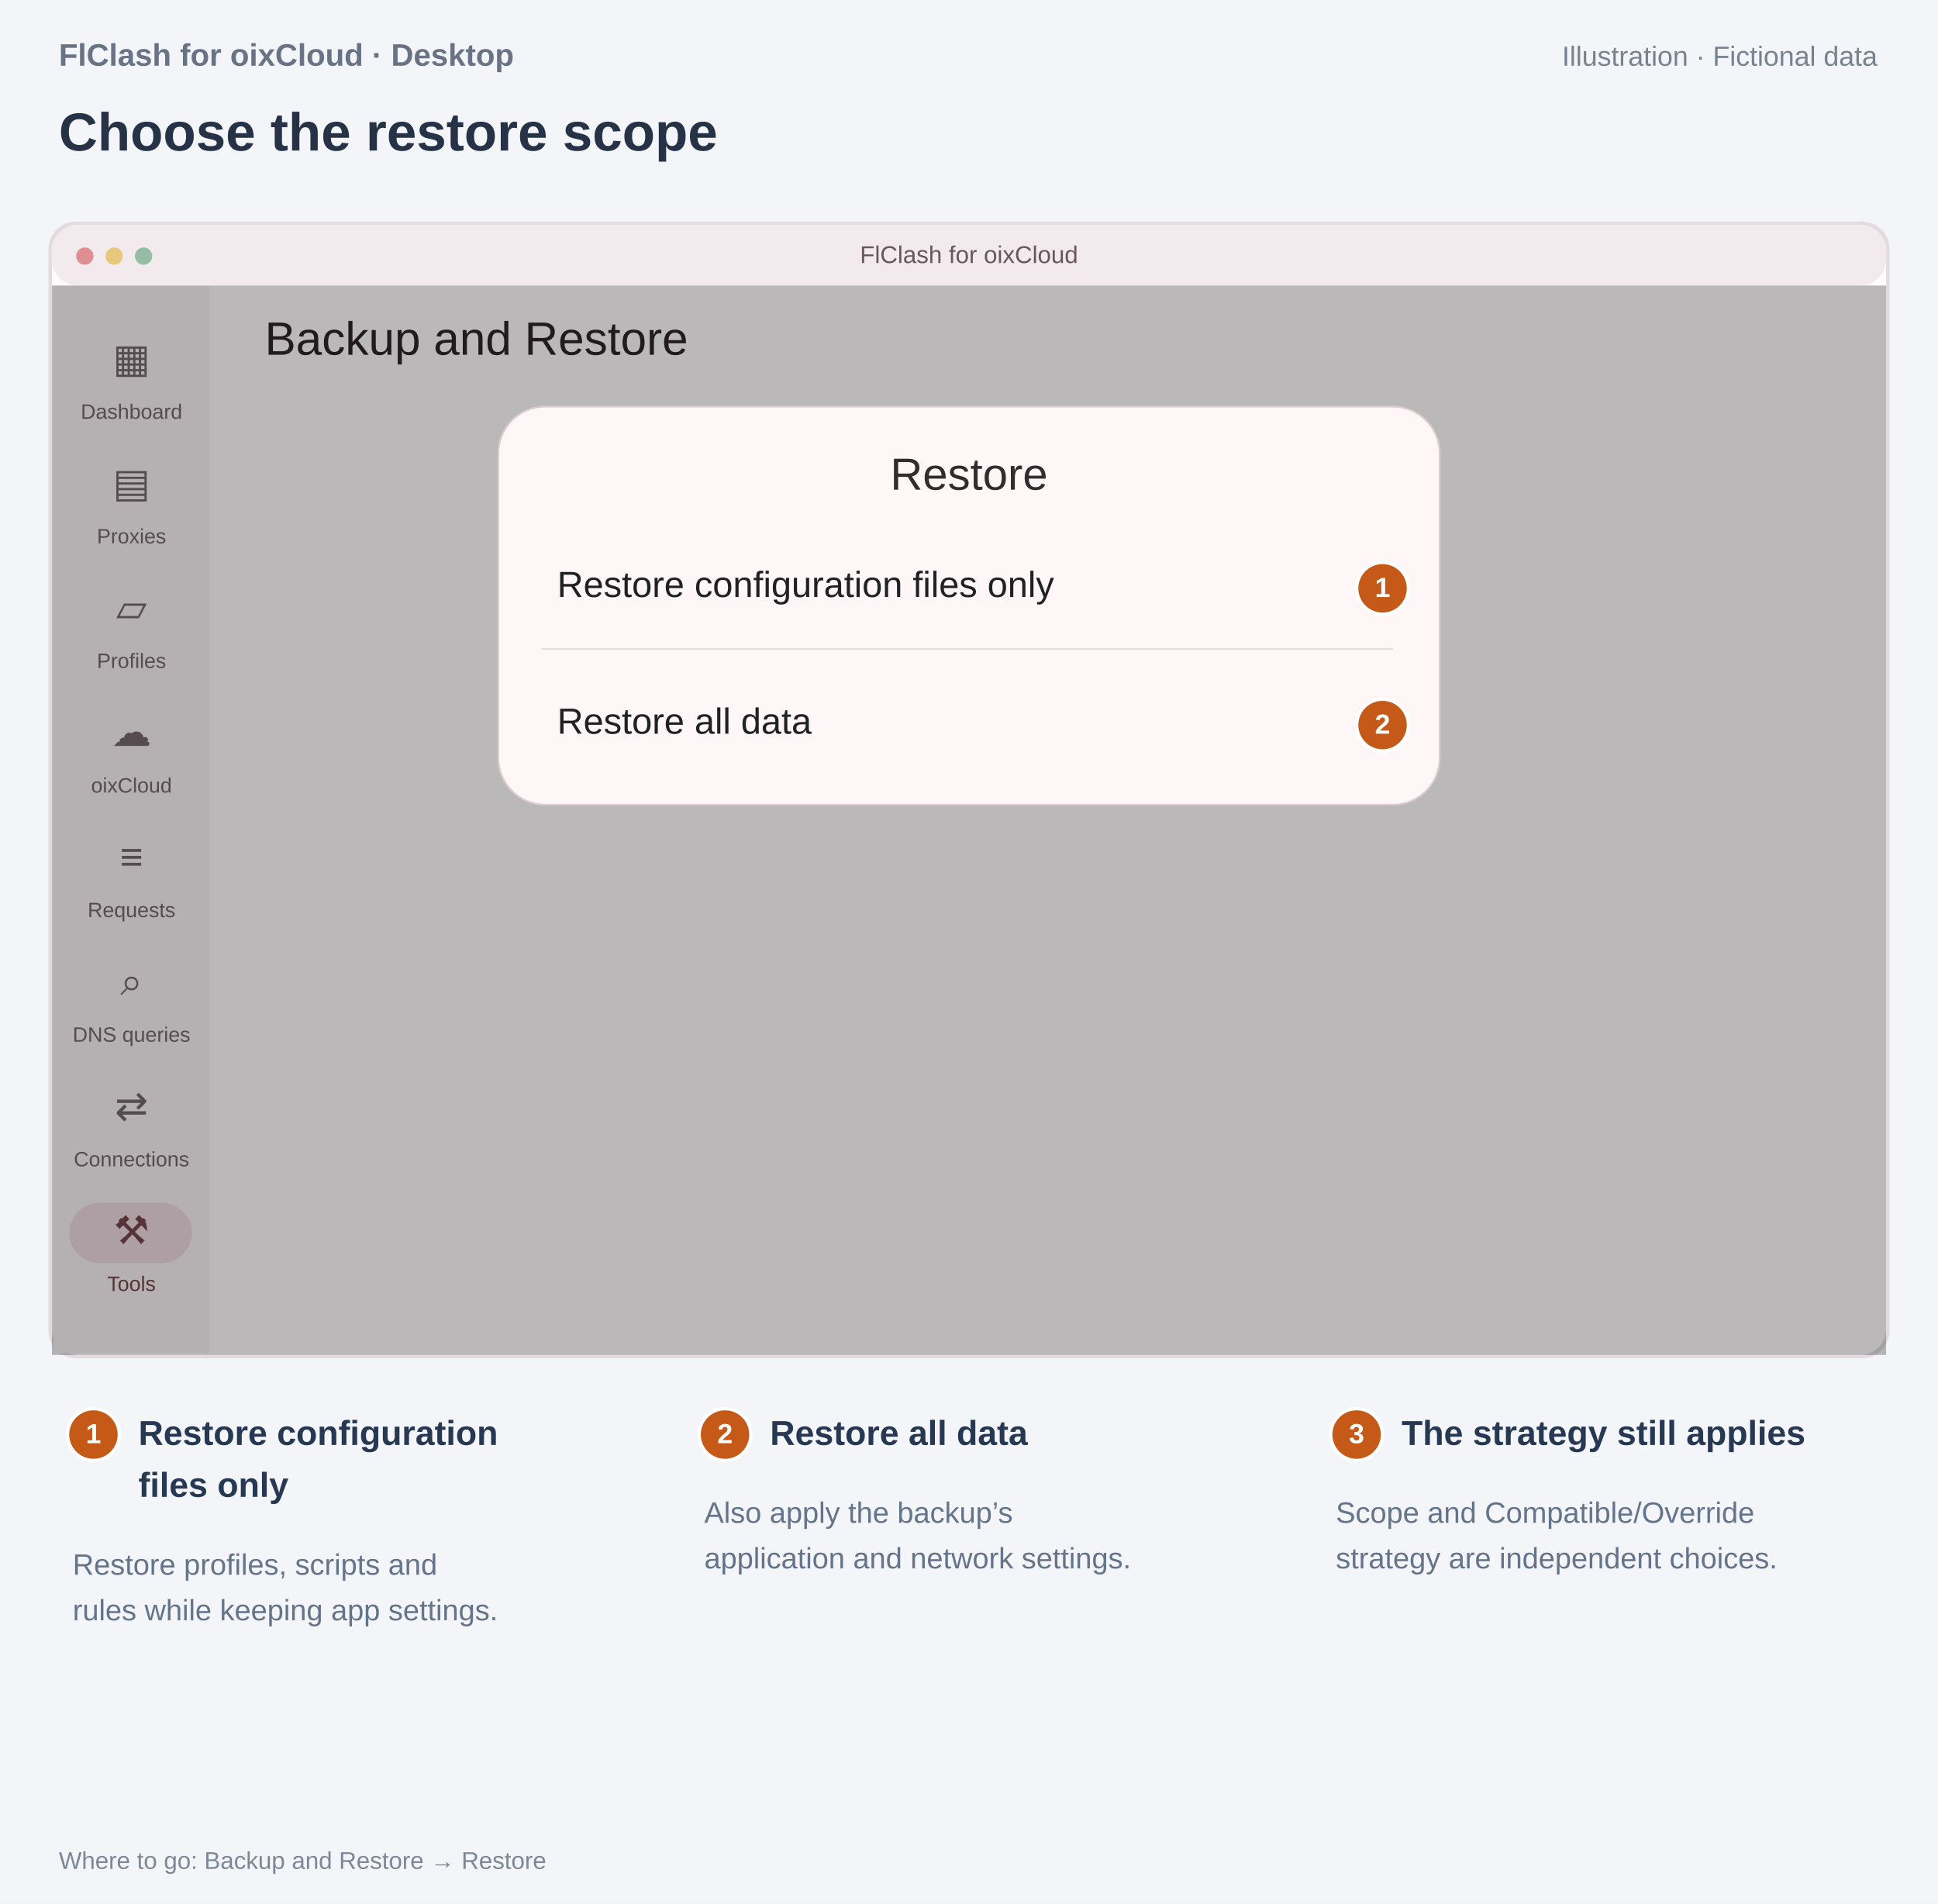
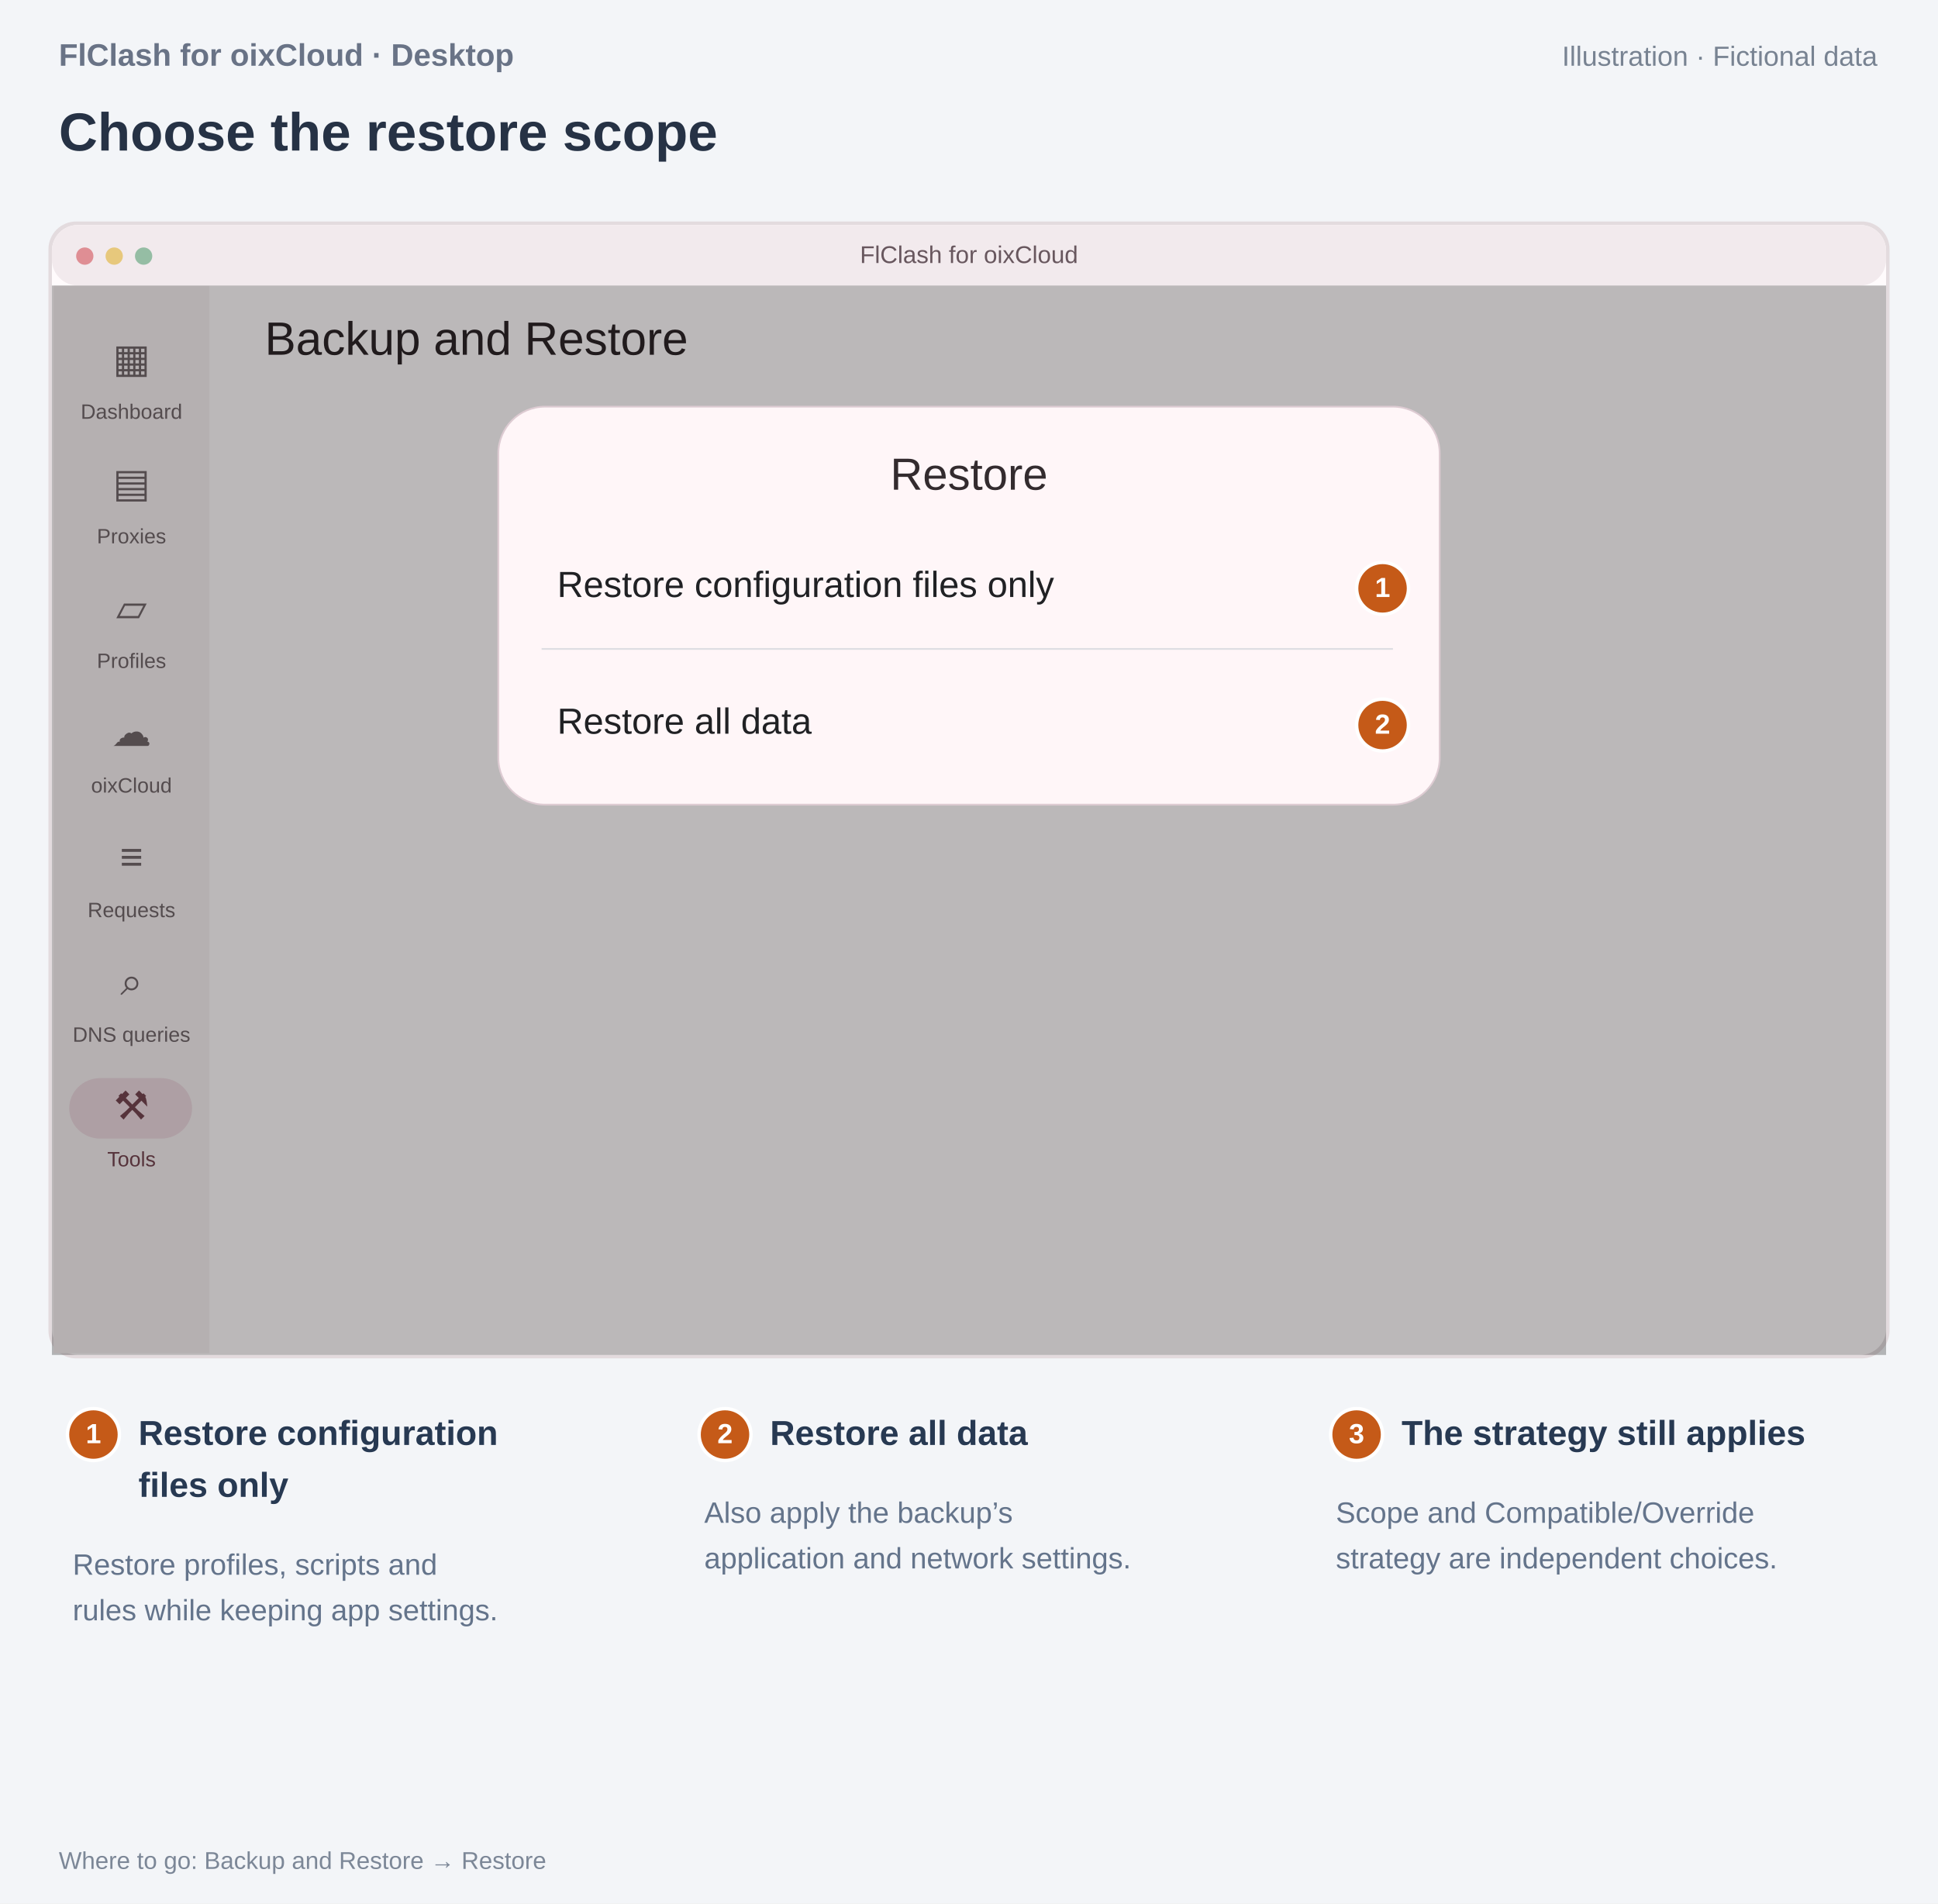
<svg xmlns="http://www.w3.org/2000/svg" width="1120" height="1100" viewBox="0 0 1120 1100" role="img" aria-labelledby="title desc">
  <g font-family="-apple-system,BlinkMacSystemFont,'PingFang SC','Segoe UI',Arial,sans-serif">
    <rect x="0" y="0" width="1120" height="1100" rx="0" fill="#f3f5f8" stroke="none" />
    <text x="34" y="38" font-size="18" fill="#697386" font-weight="600" text-anchor="start">FlClash for oixCloud · Desktop</text>
    <text x="1085" y="38" font-size="16" fill="#788392" font-weight="500" text-anchor="end">Illustration · Fictional data</text>
    <text x="34" y="87" font-size="31" fill="#263245" font-weight="700" text-anchor="start">Choose the restore scope</text>
    <rect x="28" y="128" width="1064" height="657" rx="16" fill="#e3dbde" stroke="none" />
    <rect x="30" y="130" width="1060" height="653" rx="15" fill="#fffbfc" stroke="none" />
    <rect x="30" y="130" width="1060" height="35" rx="15" fill="#f2eaed" stroke="none" />
    <circle cx="49" cy="148" r="5" fill="#df8e94" stroke="none" stroke-width="1" />
    <circle cx="66" cy="148" r="5" fill="#e7c87c" stroke="none" stroke-width="1" />
    <circle cx="83" cy="148" r="5" fill="#95bda4" stroke="none" stroke-width="1" />
    <text x="560" y="152" font-size="14" fill="#68575e" font-weight="500" text-anchor="middle">FlClash for oixCloud</text>
    <rect x="31" y="165" width="90" height="617" rx="0" fill="#f7f0f2" stroke="none" />
    <text x="76" y="215" font-size="23" fill="#72676b" font-weight="500" text-anchor="middle">▦</text>
    <text x="76" y="242" font-size="12" fill="#72676b" font-weight="500" text-anchor="middle">Dashboard</text>
    <text x="76" y="287" font-size="23" fill="#72676b" font-weight="500" text-anchor="middle">▤</text>
    <text x="76" y="314" font-size="12" fill="#72676b" font-weight="500" text-anchor="middle">Proxies</text>
    <text x="76" y="359" font-size="23" fill="#72676b" font-weight="500" text-anchor="middle">▱</text>
    <text x="76" y="386" font-size="12" fill="#72676b" font-weight="500" text-anchor="middle">Profiles</text>
    <text x="76" y="431" font-size="23" fill="#72676b" font-weight="500" text-anchor="middle">☁</text>
    <text x="76" y="458" font-size="12" fill="#72676b" font-weight="500" text-anchor="middle">oixCloud</text>
    <text x="76" y="503" font-size="23" fill="#72676b" font-weight="500" text-anchor="middle">≡</text>
    <text x="76" y="530" font-size="12" fill="#72676b" font-weight="500" text-anchor="middle">Requests</text>
    <text x="76" y="575" font-size="23" fill="#72676b" font-weight="500" text-anchor="middle">⌕</text>
    <text x="76" y="602" font-size="12" fill="#72676b" font-weight="500" text-anchor="middle">DNS queries</text>
-     <text x="76" y="647" font-size="23" fill="#72676b" font-weight="500" text-anchor="middle">⇄</text>
-     <text x="76" y="674" font-size="12" fill="#72676b" font-weight="500" text-anchor="middle">Connections</text>
-     <rect x="40" y="695" width="71" height="35" rx="18" fill="#edd9df" stroke="none" />
-     <text x="76" y="719" font-size="23" fill="#754651" font-weight="500" text-anchor="middle">⚒</text>
-     <text x="76" y="746" font-size="12" fill="#754651" font-weight="500" text-anchor="middle">Tools</text>
+     <rect x="40" y="623" width="71" height="35" rx="18" fill="#edd9df" stroke="none" />
+     <text x="76" y="647" font-size="23" fill="#754651" font-weight="500" text-anchor="middle">⚒</text>
+     <text x="76" y="674" font-size="12" fill="#754651" font-weight="500" text-anchor="middle">Tools</text>
    <text x="153" y="205" font-size="27" fill="#2d2528" font-weight="500" text-anchor="start">Backup and Restore</text>
    <rect x="30" y="165" width="1060" height="618" rx="0" fill="#00000044" stroke="none" />
    <rect x="288" y="235" width="544" height="230" rx="27" fill="#fff6f8" stroke="#ddcbd2" />
    <text x="560" y="283" font-size="26" fill="#332b2e" font-weight="500" text-anchor="middle">Restore</text>
    <text x="322" y="345" font-size="21" fill="#202124" font-weight="400" text-anchor="start">Restore configuration files only</text>
    <circle cx="799" cy="340" r="15" fill="#c55a18" stroke="#fff" stroke-width="2" />
    <text x="799" y="345" font-size="16" fill="#fff" font-weight="700" text-anchor="middle">1</text>
    <path d="M313 375H805" stroke="#dedee3" stroke-width="1" />
    <text x="322" y="424" font-size="21" fill="#202124" font-weight="400" text-anchor="start">Restore all data</text>
    <circle cx="799" cy="419" r="15" fill="#c55a18" stroke="#fff" stroke-width="2" />
    <text x="799" y="424" font-size="16" fill="#fff" font-weight="700" text-anchor="middle">2</text>
    <circle cx="54" cy="829" r="15" fill="#c55a18" stroke="#fff" stroke-width="2" />
    <text x="54" y="834" font-size="16" fill="#fff" font-weight="700" text-anchor="middle">1</text>
    <text x="80" y="835" font-size="20" fill="#273952" font-weight="600" text-anchor="start">Restore configuration</text>
    <text x="80" y="865" font-size="20" fill="#273952" font-weight="600" text-anchor="start">files only</text>
    <text x="42" y="910" font-size="17" fill="#64748b" font-weight="400" text-anchor="start">Restore profiles, scripts and</text>
    <text x="42" y="936.35" font-size="17" fill="#64748b" font-weight="400" text-anchor="start">rules while keeping app settings.</text>
    <circle cx="419" cy="829" r="15" fill="#c55a18" stroke="#fff" stroke-width="2" />
    <text x="419" y="834" font-size="16" fill="#fff" font-weight="700" text-anchor="middle">2</text>
    <text x="445" y="835" font-size="20" fill="#273952" font-weight="600" text-anchor="start">Restore all data</text>
    <text x="407" y="880" font-size="17" fill="#64748b" font-weight="400" text-anchor="start">Also apply the backup’s</text>
    <text x="407" y="906.35" font-size="17" fill="#64748b" font-weight="400" text-anchor="start">application and network settings.</text>
    <circle cx="784" cy="829" r="15" fill="#c55a18" stroke="#fff" stroke-width="2" />
    <text x="784" y="834" font-size="16" fill="#fff" font-weight="700" text-anchor="middle">3</text>
    <text x="810" y="835" font-size="20" fill="#273952" font-weight="600" text-anchor="start">The strategy still applies</text>
    <text x="772" y="880" font-size="17" fill="#64748b" font-weight="400" text-anchor="start">Scope and Compatible/Override</text>
    <text x="772" y="906.35" font-size="17" fill="#64748b" font-weight="400" text-anchor="start">strategy are independent choices.</text>
    <text x="34" y="1080" font-size="14" fill="#7c8797" font-weight="400" text-anchor="start">Where to go: Backup and Restore → Restore</text>
  </g>
</svg>
